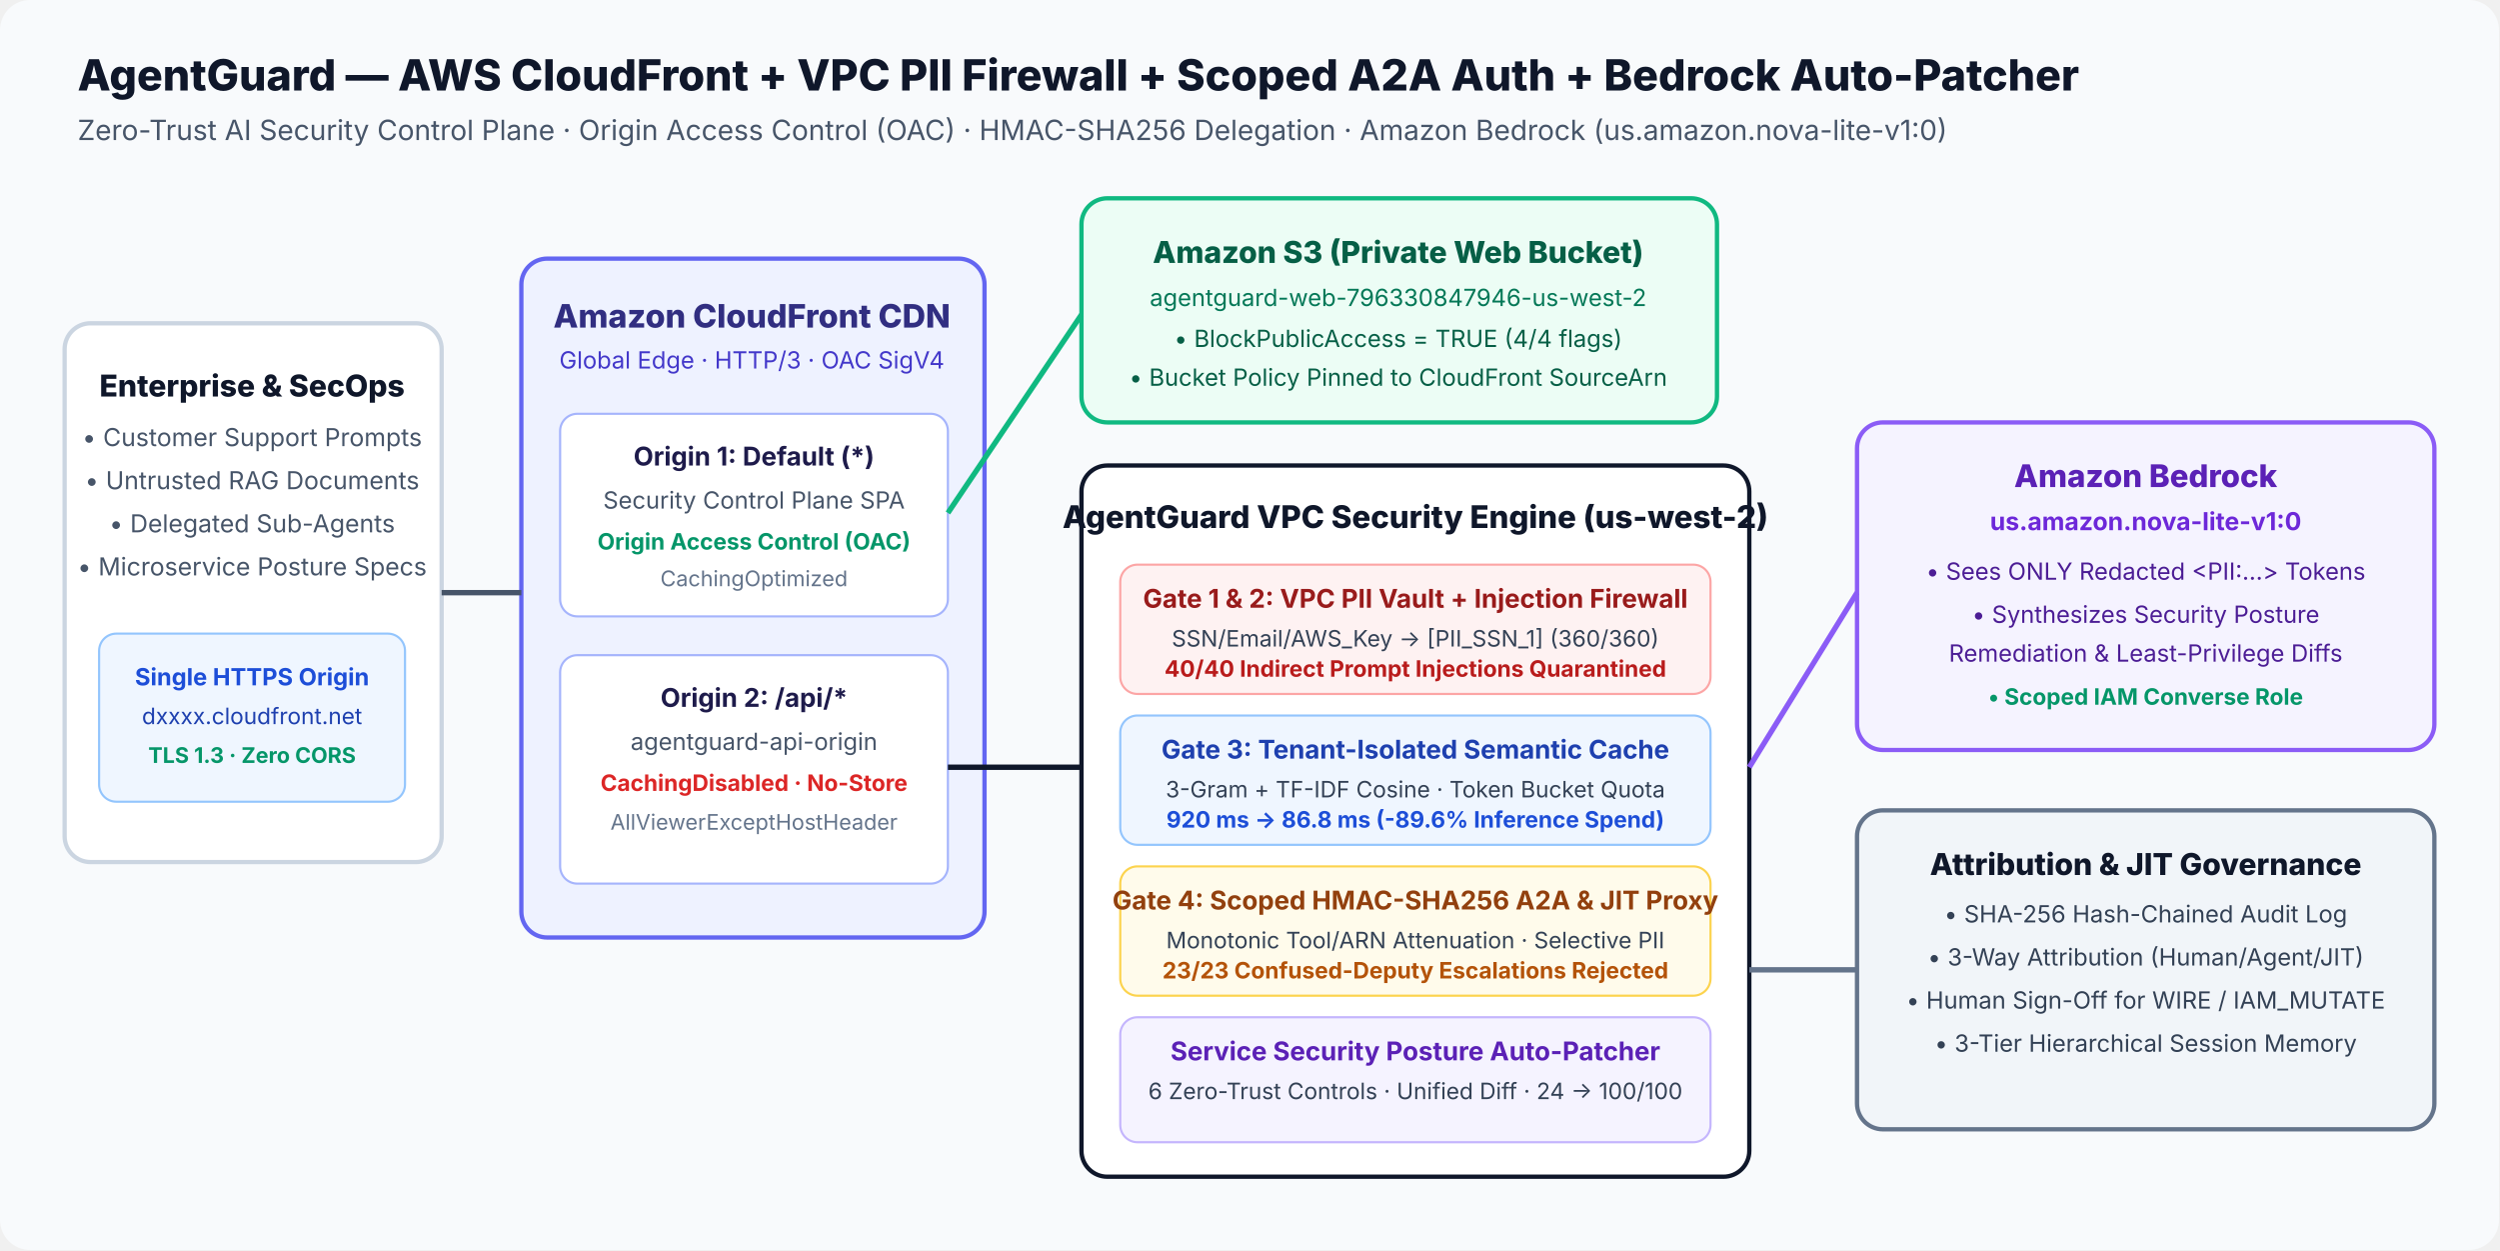
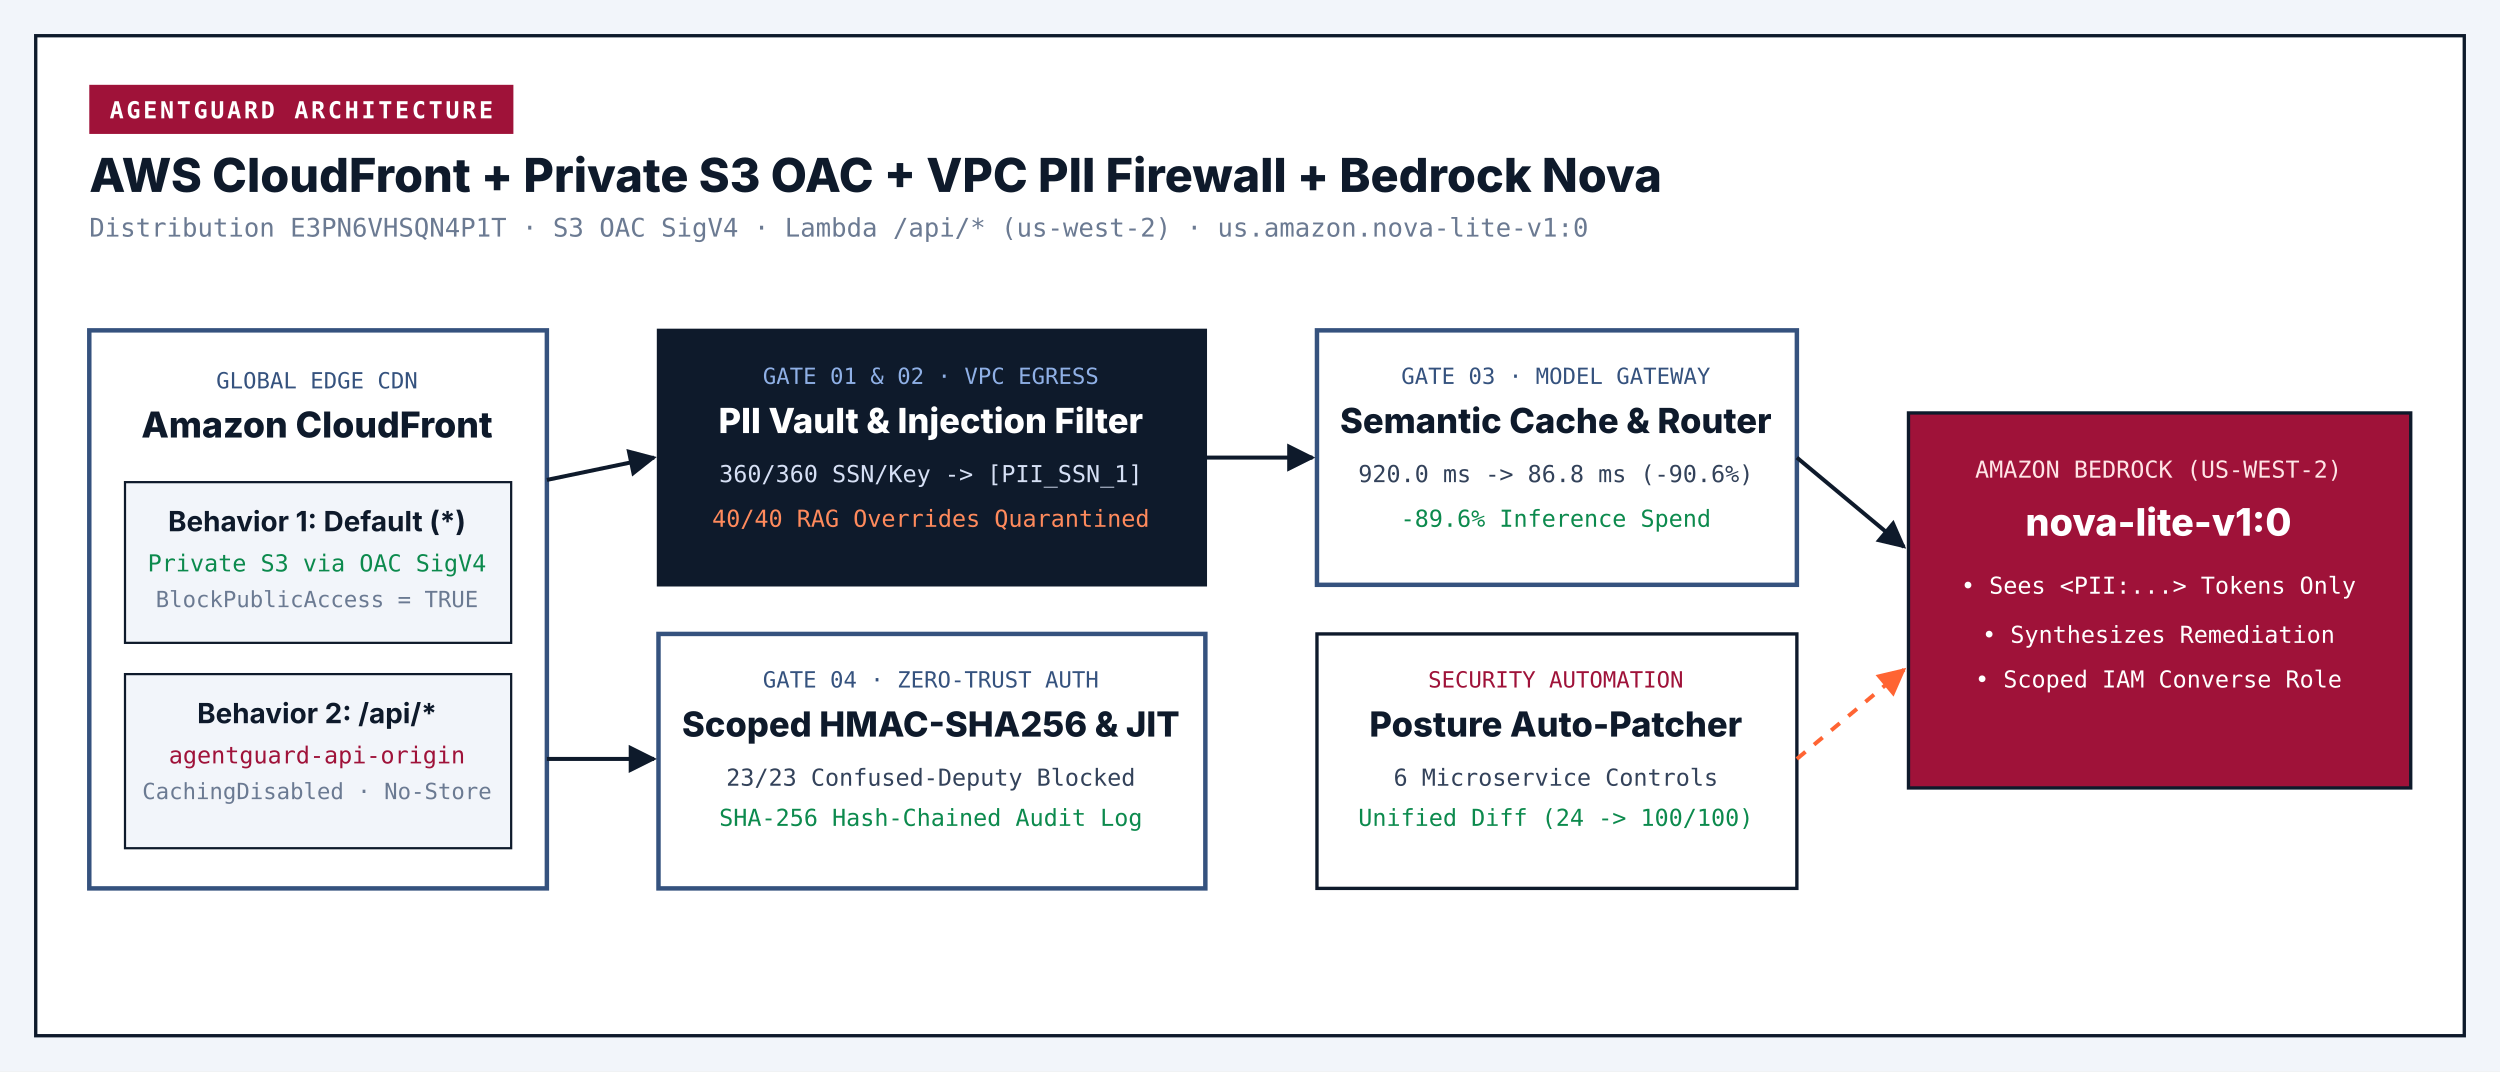
- <svg xmlns="http://www.w3.org/2000/svg" viewBox="0 0 1160 580" width="1160" height="580" font-family="-apple-system, BlinkMacSystemFont, 'Inter', 'Segoe UI', sans-serif">
-   <rect width="1160" height="580" rx="14" fill="#f8fafc" />
-   <text x="36" y="42" font-size="20" font-weight="800" fill="#0f172a">AgentGuard — AWS CloudFront + VPC PII Firewall + Scoped A2A Auth + Bedrock Auto-Patcher</text>
-   <text x="36" y="65" font-size="13" fill="#475569">Zero-Trust AI Security Control Plane · Origin Access Control (OAC) · HMAC-SHA256 Delegation · Amazon Bedrock (us.amazon.nova-lite-v1:0)</text>
-   <rect x="30" y="150" width="175" height="250" rx="12" fill="#ffffff" stroke="#cbd5e1" stroke-width="2" />
-   <text x="117" y="184" text-anchor="middle" font-size="14" font-weight="800" fill="#0f172a">Enterprise &amp; SecOps</text>
-   <text x="117" y="207" text-anchor="middle" font-size="11.5" fill="#475569">• Customer Support Prompts</text>
-   <text x="117" y="227" text-anchor="middle" font-size="11.5" fill="#475569">• Untrusted RAG Documents</text>
-   <text x="117" y="247" text-anchor="middle" font-size="11.5" fill="#475569">• Delegated Sub-Agents</text>
-   <text x="117" y="267" text-anchor="middle" font-size="11.5" fill="#475569">• Microservice Posture Specs</text>
-   <rect x="46" y="294" width="142" height="78" rx="8" fill="#eff6ff" stroke="#93c5fd" />
-   <text x="117" y="318" text-anchor="middle" font-size="11" font-weight="700" fill="#1d4ed8">Single HTTPS Origin</text>
-   <text x="117" y="336" text-anchor="middle" font-size="10.5" fill="#1e40af">dxxxx.cloudfront.net</text>
-   <text x="117" y="354" text-anchor="middle" font-size="10" fill="#059669" font-weight="700">TLS 1.3 · Zero CORS</text>
-   <rect x="242" y="120" width="215" height="315" rx="12" fill="#eef2ff" stroke="#6366f1" stroke-width="2" />
-   <text x="349" y="152" text-anchor="middle" font-size="15" font-weight="800" fill="#312e81">Amazon CloudFront CDN</text>
-   <text x="349" y="171" text-anchor="middle" font-size="11" fill="#4338ca">Global Edge · HTTP/3 · OAC SigV4</text>
-   <rect x="260" y="192" width="180" height="94" rx="8" fill="#ffffff" stroke="#a5b4fc" />
-   <text x="350" y="216" text-anchor="middle" font-size="12" font-weight="700" fill="#1e1b4b">Origin 1: Default (*)</text>
-   <text x="350" y="236" text-anchor="middle" font-size="11" fill="#475569">Security Control Plane SPA</text>
-   <text x="350" y="255" text-anchor="middle" font-size="10.5" fill="#059669" font-weight="700">Origin Access Control (OAC)</text>
-   <text x="350" y="272" text-anchor="middle" font-size="10" fill="#64748b">CachingOptimized</text>
-   <rect x="260" y="304" width="180" height="106" rx="8" fill="#ffffff" stroke="#a5b4fc" />
-   <text x="350" y="328" text-anchor="middle" font-size="12" font-weight="700" fill="#1e1b4b">Origin 2: /api/*</text>
-   <text x="350" y="348" text-anchor="middle" font-size="11" fill="#475569">agentguard-api-origin</text>
-   <text x="350" y="367" text-anchor="middle" font-size="10.5" fill="#dc2626" font-weight="700">CachingDisabled · No-Store</text>
-   <text x="350" y="385" text-anchor="middle" font-size="10" fill="#64748b">AllViewerExceptHostHeader</text>
-   <rect x="502" y="92" width="295" height="104" rx="12" fill="#ecfdf5" stroke="#10b981" stroke-width="2" />
-   <text x="649" y="122" text-anchor="middle" font-size="14" font-weight="800" fill="#065f46">Amazon S3 (Private Web Bucket)</text>
-   <text x="649" y="142" text-anchor="middle" font-size="11" fill="#047857">agentguard-web-796330847946-us-west-2</text>
-   <text x="649" y="161" text-anchor="middle" font-size="11" fill="#065f46">• BlockPublicAccess = TRUE (4/4 flags)</text>
-   <text x="649" y="179" text-anchor="middle" font-size="11" fill="#065f46">• Bucket Policy Pinned to CloudFront SourceArn</text>
-   <rect x="502" y="216" width="310" height="330" rx="12" fill="#ffffff" stroke="#0f172a" stroke-width="2" />
-   <text x="657" y="245" text-anchor="middle" font-size="14.5" font-weight="800" fill="#0f172a">AgentGuard VPC Security Engine (us-west-2)</text>
-   <rect x="520" y="262" width="274" height="60" rx="8" fill="#fef2f2" stroke="#fca5a5" />
-   <text x="657" y="282" text-anchor="middle" font-size="12" font-weight="700" fill="#991b1b">Gate 1 &amp; 2: VPC PII Vault + Injection Firewall</text>
-   <text x="657" y="300" text-anchor="middle" font-size="10.5" fill="#334155">SSN/Email/AWS_Key -&gt; [PII_SSN_1] (360/360)</text>
-   <text x="657" y="314" text-anchor="middle" font-size="10.5" fill="#b91c1c" font-weight="700">40/40 Indirect Prompt Injections Quarantined</text>
-   <rect x="520" y="332" width="274" height="60" rx="8" fill="#eff6ff" stroke="#93c5fd" />
-   <text x="657" y="352" text-anchor="middle" font-size="12" font-weight="700" fill="#1e40af">Gate 3: Tenant-Isolated Semantic Cache</text>
-   <text x="657" y="370" text-anchor="middle" font-size="10.5" fill="#334155">3-Gram + TF-IDF Cosine · Token Bucket Quota</text>
-   <text x="657" y="384" text-anchor="middle" font-size="10.5" fill="#1d4ed8" font-weight="700">920 ms -&gt; 86.8 ms (-89.6% Inference Spend)</text>
-   <rect x="520" y="402" width="274" height="60" rx="8" fill="#fffbeb" stroke="#fcd34d" />
-   <text x="657" y="422" text-anchor="middle" font-size="12" font-weight="700" fill="#92400e">Gate 4: Scoped HMAC-SHA256 A2A &amp; JIT Proxy</text>
-   <text x="657" y="440" text-anchor="middle" font-size="10.5" fill="#334155">Monotonic Tool/ARN Attenuation · Selective PII</text>
-   <text x="657" y="454" text-anchor="middle" font-size="10.5" fill="#b45309" font-weight="700">23/23 Confused-Deputy Escalations Rejected</text>
-   <rect x="520" y="472" width="274" height="58" rx="8" fill="#f5f3ff" stroke="#c4b5fd" />
-   <text x="657" y="492" text-anchor="middle" font-size="12" font-weight="700" fill="#5b21b6">Service Security Posture Auto-Patcher</text>
-   <text x="657" y="510" text-anchor="middle" font-size="10.5" fill="#334155">6 Zero-Trust Controls · Unified Diff · 24 -&gt; 100/100</text>
-   <rect x="862" y="196" width="268" height="152" rx="12" fill="#f5f3ff" stroke="#8b5cf6" stroke-width="2" />
-   <text x="996" y="226" text-anchor="middle" font-size="14.5" font-weight="800" fill="#5b21b6">Amazon Bedrock</text>
-   <text x="996" y="246" text-anchor="middle" font-size="11.5" font-weight="700" fill="#6d28d9">us.amazon.nova-lite-v1:0</text>
-   <text x="996" y="269" text-anchor="middle" font-size="11" fill="#4c1d95">• Sees ONLY Redacted &lt;PII:...&gt; Tokens</text>
-   <text x="996" y="289" text-anchor="middle" font-size="11" fill="#4c1d95">• Synthesizes Security Posture</text>
-   <text x="996" y="307" text-anchor="middle" font-size="11" fill="#4c1d95">  Remediation &amp; Least-Privilege Diffs</text>
-   <text x="996" y="327" text-anchor="middle" font-size="10.5" fill="#059669" font-weight="700">• Scoped IAM Converse Role</text>
-   <rect x="862" y="376" width="268" height="148" rx="12" fill="#f1f5f9" stroke="#64748b" stroke-width="2" />
-   <text x="996" y="406" text-anchor="middle" font-size="14" font-weight="800" fill="#0f172a">Attribution &amp; JIT Governance</text>
-   <text x="996" y="428" text-anchor="middle" font-size="11" fill="#334155">• SHA-256 Hash-Chained Audit Log</text>
-   <text x="996" y="448" text-anchor="middle" font-size="11" fill="#334155">• 3-Way Attribution (Human/Agent/JIT)</text>
-   <text x="996" y="468" text-anchor="middle" font-size="11" fill="#334155">• Human Sign-Off for WIRE / IAM_MUTATE</text>
-   <text x="996" y="488" text-anchor="middle" font-size="11" fill="#334155">• 3-Tier Hierarchical Session Memory</text>
-   <line x1="205" y1="275" x2="242" y2="275" stroke="#475569" stroke-width="2.5" />
-   <line x1="440" y1="238" x2="502" y2="146" stroke="#10b981" stroke-width="2.5" />
-   <line x1="440" y1="356" x2="502" y2="356" stroke="#0f172a" stroke-width="2.5" />
-   <line x1="812" y1="356" x2="862" y2="275" stroke="#8b5cf6" stroke-width="2.5" />
-   <line x1="812" y1="450" x2="862" y2="450" stroke="#64748b" stroke-width="2.5" />
+ <svg xmlns="http://www.w3.org/2000/svg" viewBox="0 0 1120 480" width="1120" height="480" font-family="'Schibsted Grotesk', -apple-system, BlinkMacSystemFont, sans-serif">
+   <defs>
+     <marker id="arr-ink" viewBox="0 0 10 10" refX="9" refY="5" markerWidth="7" markerHeight="7" orient="auto-start-reverse">
+       <path d="M0 0L10 5L0 10z" fill="#0e1a2b" />
+     </marker>
+     <marker id="arr-sig" viewBox="0 0 10 10" refX="9" refY="5" markerWidth="7" markerHeight="7" orient="auto-start-reverse">
+       <path d="M0 0L10 5L0 10z" fill="#ff6433" />
+     </marker>
+   </defs>
+   <rect width="1120" height="480" fill="#f2f5fa" />
+   <rect x="16" y="16" width="1088" height="448" fill="#ffffff" stroke="#0e1a2b" stroke-width="1.5" />
+   <rect x="40" y="38" width="190" height="22" fill="#9f1239" />
+   <text x="135" y="53" text-anchor="middle" font-family="monospace" font-size="10.5" font-weight="600" fill="#ffffff" letter-spacing="1.2">AGENTGUARD ARCHITECTURE</text>
+   <text x="40" y="86" font-size="21" font-weight="800" fill="#0e1a2b">AWS CloudFront + Private S3 OAC + VPC PII Firewall + Bedrock Nova</text>
+   <text x="40" y="106" font-family="monospace" font-size="11.5" fill="#6b7a92">Distribution E3PN6VHSQN4P1T · S3 OAC SigV4 · Lambda /api/* (us-west-2) · us.amazon.nova-lite-v1:0</text>
+   <rect x="40" y="148" width="205" height="250" fill="#ffffff" stroke="#35527e" stroke-width="2" />
+   <text x="142" y="174" text-anchor="middle" font-family="monospace" font-size="10" fill="#35527e">GLOBAL EDGE CDN</text>
+   <text x="142" y="196" text-anchor="middle" font-size="16" font-weight="800" fill="#0e1a2b">Amazon CloudFront</text>
+   <rect x="56" y="216" width="173" height="72" fill="#f2f5fa" stroke="#0e1a2b" stroke-width="1" />
+   <text x="142" y="238" text-anchor="middle" font-size="12.5" font-weight="700" fill="#0e1a2b">Behavior 1: Default (*)</text>
+   <text x="142" y="256" text-anchor="middle" font-family="monospace" font-size="10.5" fill="#0c8a4d">Private S3 via OAC SigV4</text>
+   <text x="142" y="272" text-anchor="middle" font-family="monospace" font-size="10" fill="#6b7a92">BlockPublicAccess = TRUE</text>
+   <rect x="56" y="302" width="173" height="78" fill="#f2f5fa" stroke="#0e1a2b" stroke-width="1" />
+   <text x="142" y="324" text-anchor="middle" font-size="12.5" font-weight="700" fill="#0e1a2b">Behavior 2: /api/*</text>
+   <text x="142" y="342" text-anchor="middle" font-family="monospace" font-size="10.5" fill="#9f1239">agentguard-api-origin</text>
+   <text x="142" y="358" text-anchor="middle" font-family="monospace" font-size="10" fill="#6b7a92">CachingDisabled · No-Store</text>
+   <rect x="295" y="148" width="245" height="114" fill="#0e1a2b" stroke="#0e1a2b" stroke-width="1.5" />
+   <text x="417" y="172" text-anchor="middle" font-family="monospace" font-size="10" fill="#8fb0e6">GATE 01 &amp; 02 · VPC EGRESS</text>
+   <text x="417" y="194" text-anchor="middle" font-size="15.5" font-weight="800" fill="#ffffff">PII Vault &amp; Injection Filter</text>
+   <text x="417" y="216" text-anchor="middle" font-family="monospace" font-size="10.5" fill="#d6e0f5">360/360 SSN/Key -&gt; [PII_SSN_1]</text>
+   <text x="417" y="236" text-anchor="middle" font-family="monospace" font-size="10.5" fill="#ff8a5c">40/40 RAG Overrides Quarantined</text>
+   <rect x="295" y="284" width="245" height="114" fill="#ffffff" stroke="#35527e" stroke-width="2" />
+   <text x="417" y="308" text-anchor="middle" font-family="monospace" font-size="10" fill="#35527e">GATE 04 · ZERO-TRUST AUTH</text>
+   <text x="417" y="330" text-anchor="middle" font-size="15.5" font-weight="800" fill="#0e1a2b">Scoped HMAC-SHA256 &amp; JIT</text>
+   <text x="417" y="352" text-anchor="middle" font-family="monospace" font-size="10.5" fill="#33425a">23/23 Confused-Deputy Blocked</text>
+   <text x="417" y="370" text-anchor="middle" font-family="monospace" font-size="10.5" fill="#0c8a4d">SHA-256 Hash-Chained Audit Log</text>
+   <rect x="590" y="148" width="215" height="114" fill="#ffffff" stroke="#35527e" stroke-width="2" />
+   <text x="697" y="172" text-anchor="middle" font-family="monospace" font-size="10" fill="#35527e">GATE 03 · MODEL GATEWAY</text>
+   <text x="697" y="194" text-anchor="middle" font-size="15.5" font-weight="800" fill="#0e1a2b">Semantic Cache &amp; Router</text>
+   <text x="697" y="216" text-anchor="middle" font-family="monospace" font-size="10.5" fill="#33425a">920.0 ms -&gt; 86.8 ms (-90.6%)</text>
+   <text x="697" y="236" text-anchor="middle" font-family="monospace" font-size="10.5" fill="#0c8a4d">-89.6% Inference Spend</text>
+   <rect x="590" y="284" width="215" height="114" fill="#ffffff" stroke="#0e1a2b" stroke-width="1.5" />
+   <text x="697" y="308" text-anchor="middle" font-family="monospace" font-size="10" fill="#9f1239">SECURITY AUTOMATION</text>
+   <text x="697" y="330" text-anchor="middle" font-size="15.5" font-weight="800" fill="#0e1a2b">Posture Auto-Patcher</text>
+   <text x="697" y="352" text-anchor="middle" font-family="monospace" font-size="10.5" fill="#33425a">6 Microservice Controls</text>
+   <text x="697" y="370" text-anchor="middle" font-family="monospace" font-size="10.5" fill="#0c8a4d">Unified Diff (24 -&gt; 100/100)</text>
+   <rect x="855" y="185" width="225" height="168" fill="#9f1239" stroke="#0e1a2b" stroke-width="1.5" />
+   <text x="967" y="214" text-anchor="middle" font-family="monospace" font-size="10.5" fill="#ffe4e6">AMAZON BEDROCK (US-WEST-2)</text>
+   <text x="967" y="240" text-anchor="middle" font-size="17" font-weight="800" fill="#ffffff">nova-lite-v1:0</text>
+   <text x="967" y="266" text-anchor="middle" font-family="monospace" font-size="10.5" fill="#ffffff">• Sees &lt;PII:...&gt; Tokens Only</text>
+   <text x="967" y="288" text-anchor="middle" font-family="monospace" font-size="10.5" fill="#ffffff">• Synthesizes Remediation</text>
+   <text x="967" y="308" text-anchor="middle" font-family="monospace" font-size="10.5" fill="#ffffff">• Scoped IAM Converse Role</text>
+   <path d="M245 215L293 205" stroke="#0e1a2b" stroke-width="1.8" fill="none" marker-end="url(#arr-ink)" />
+   <path d="M245 340L293 340" stroke="#0e1a2b" stroke-width="1.8" fill="none" marker-end="url(#arr-ink)" />
+   <path d="M540 205H588" stroke="#0e1a2b" stroke-width="1.8" fill="none" marker-end="url(#arr-ink)" />
+   <path d="M805 205L853 245" stroke="#0e1a2b" stroke-width="1.8" fill="none" marker-end="url(#arr-ink)" />
+   <path d="M805 340L853 300" stroke="#ff6433" stroke-width="1.8" stroke-dasharray="5 5" fill="none" marker-end="url(#arr-sig)" />
</svg>
